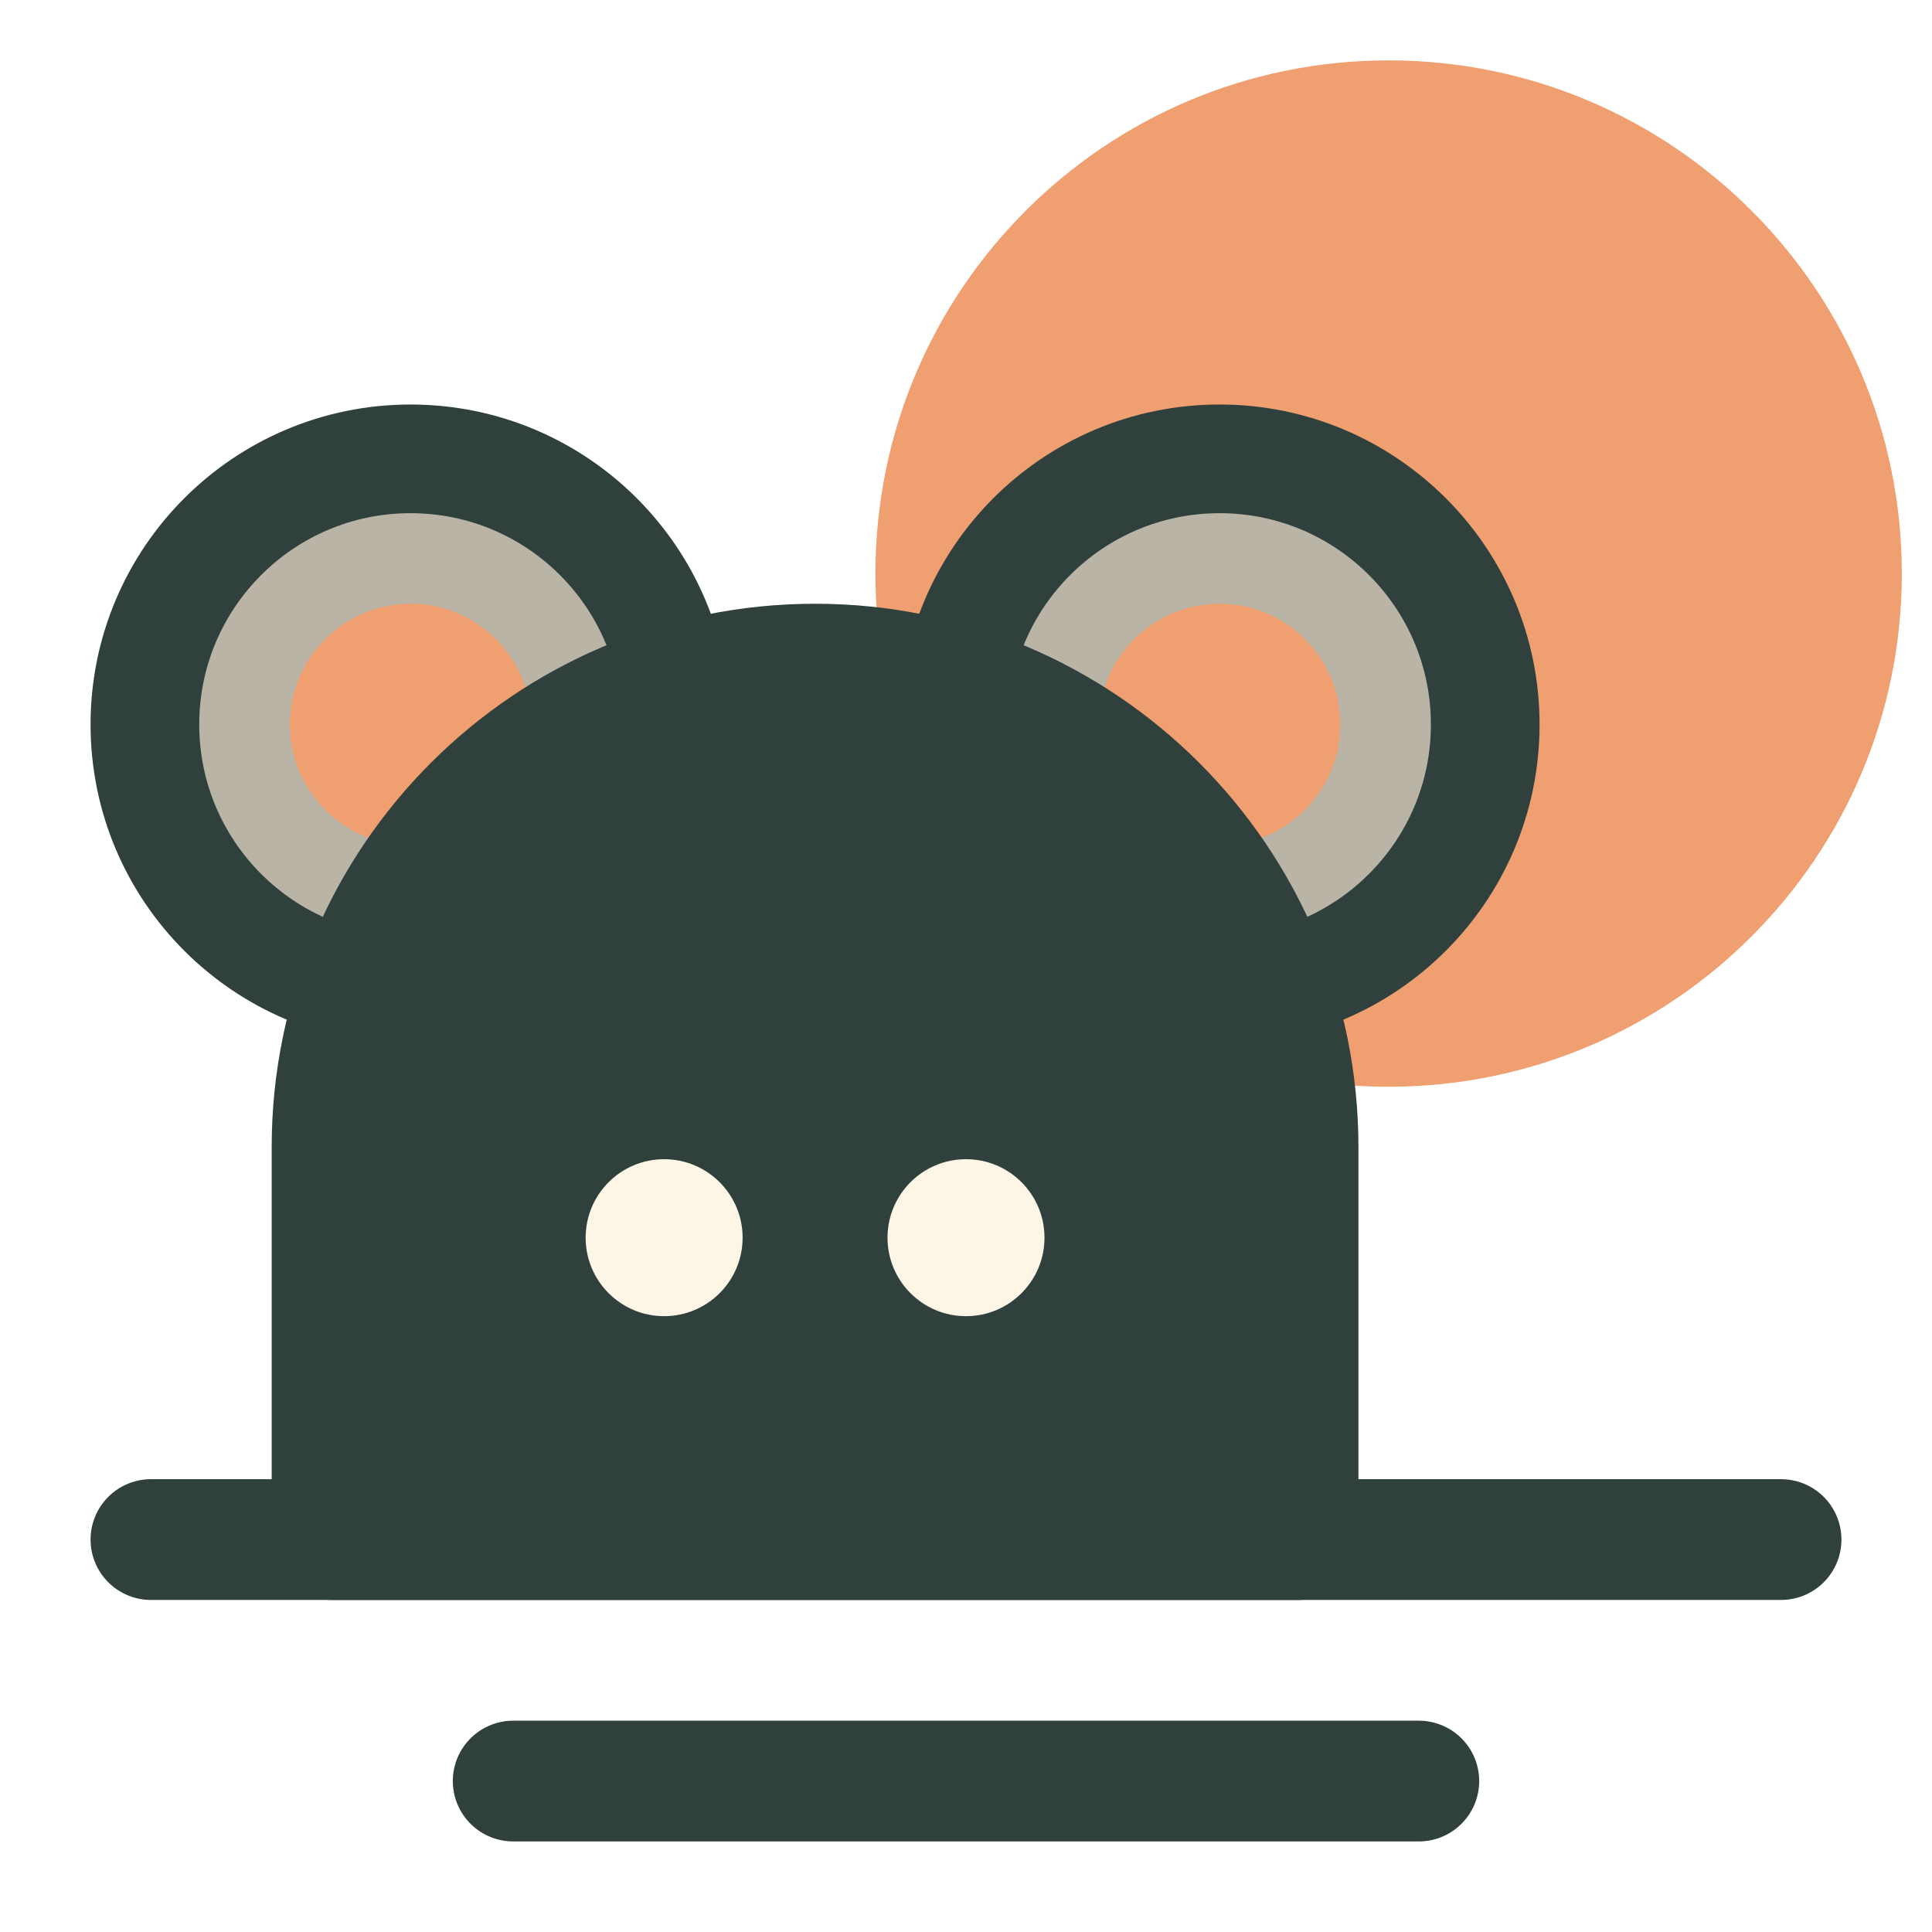
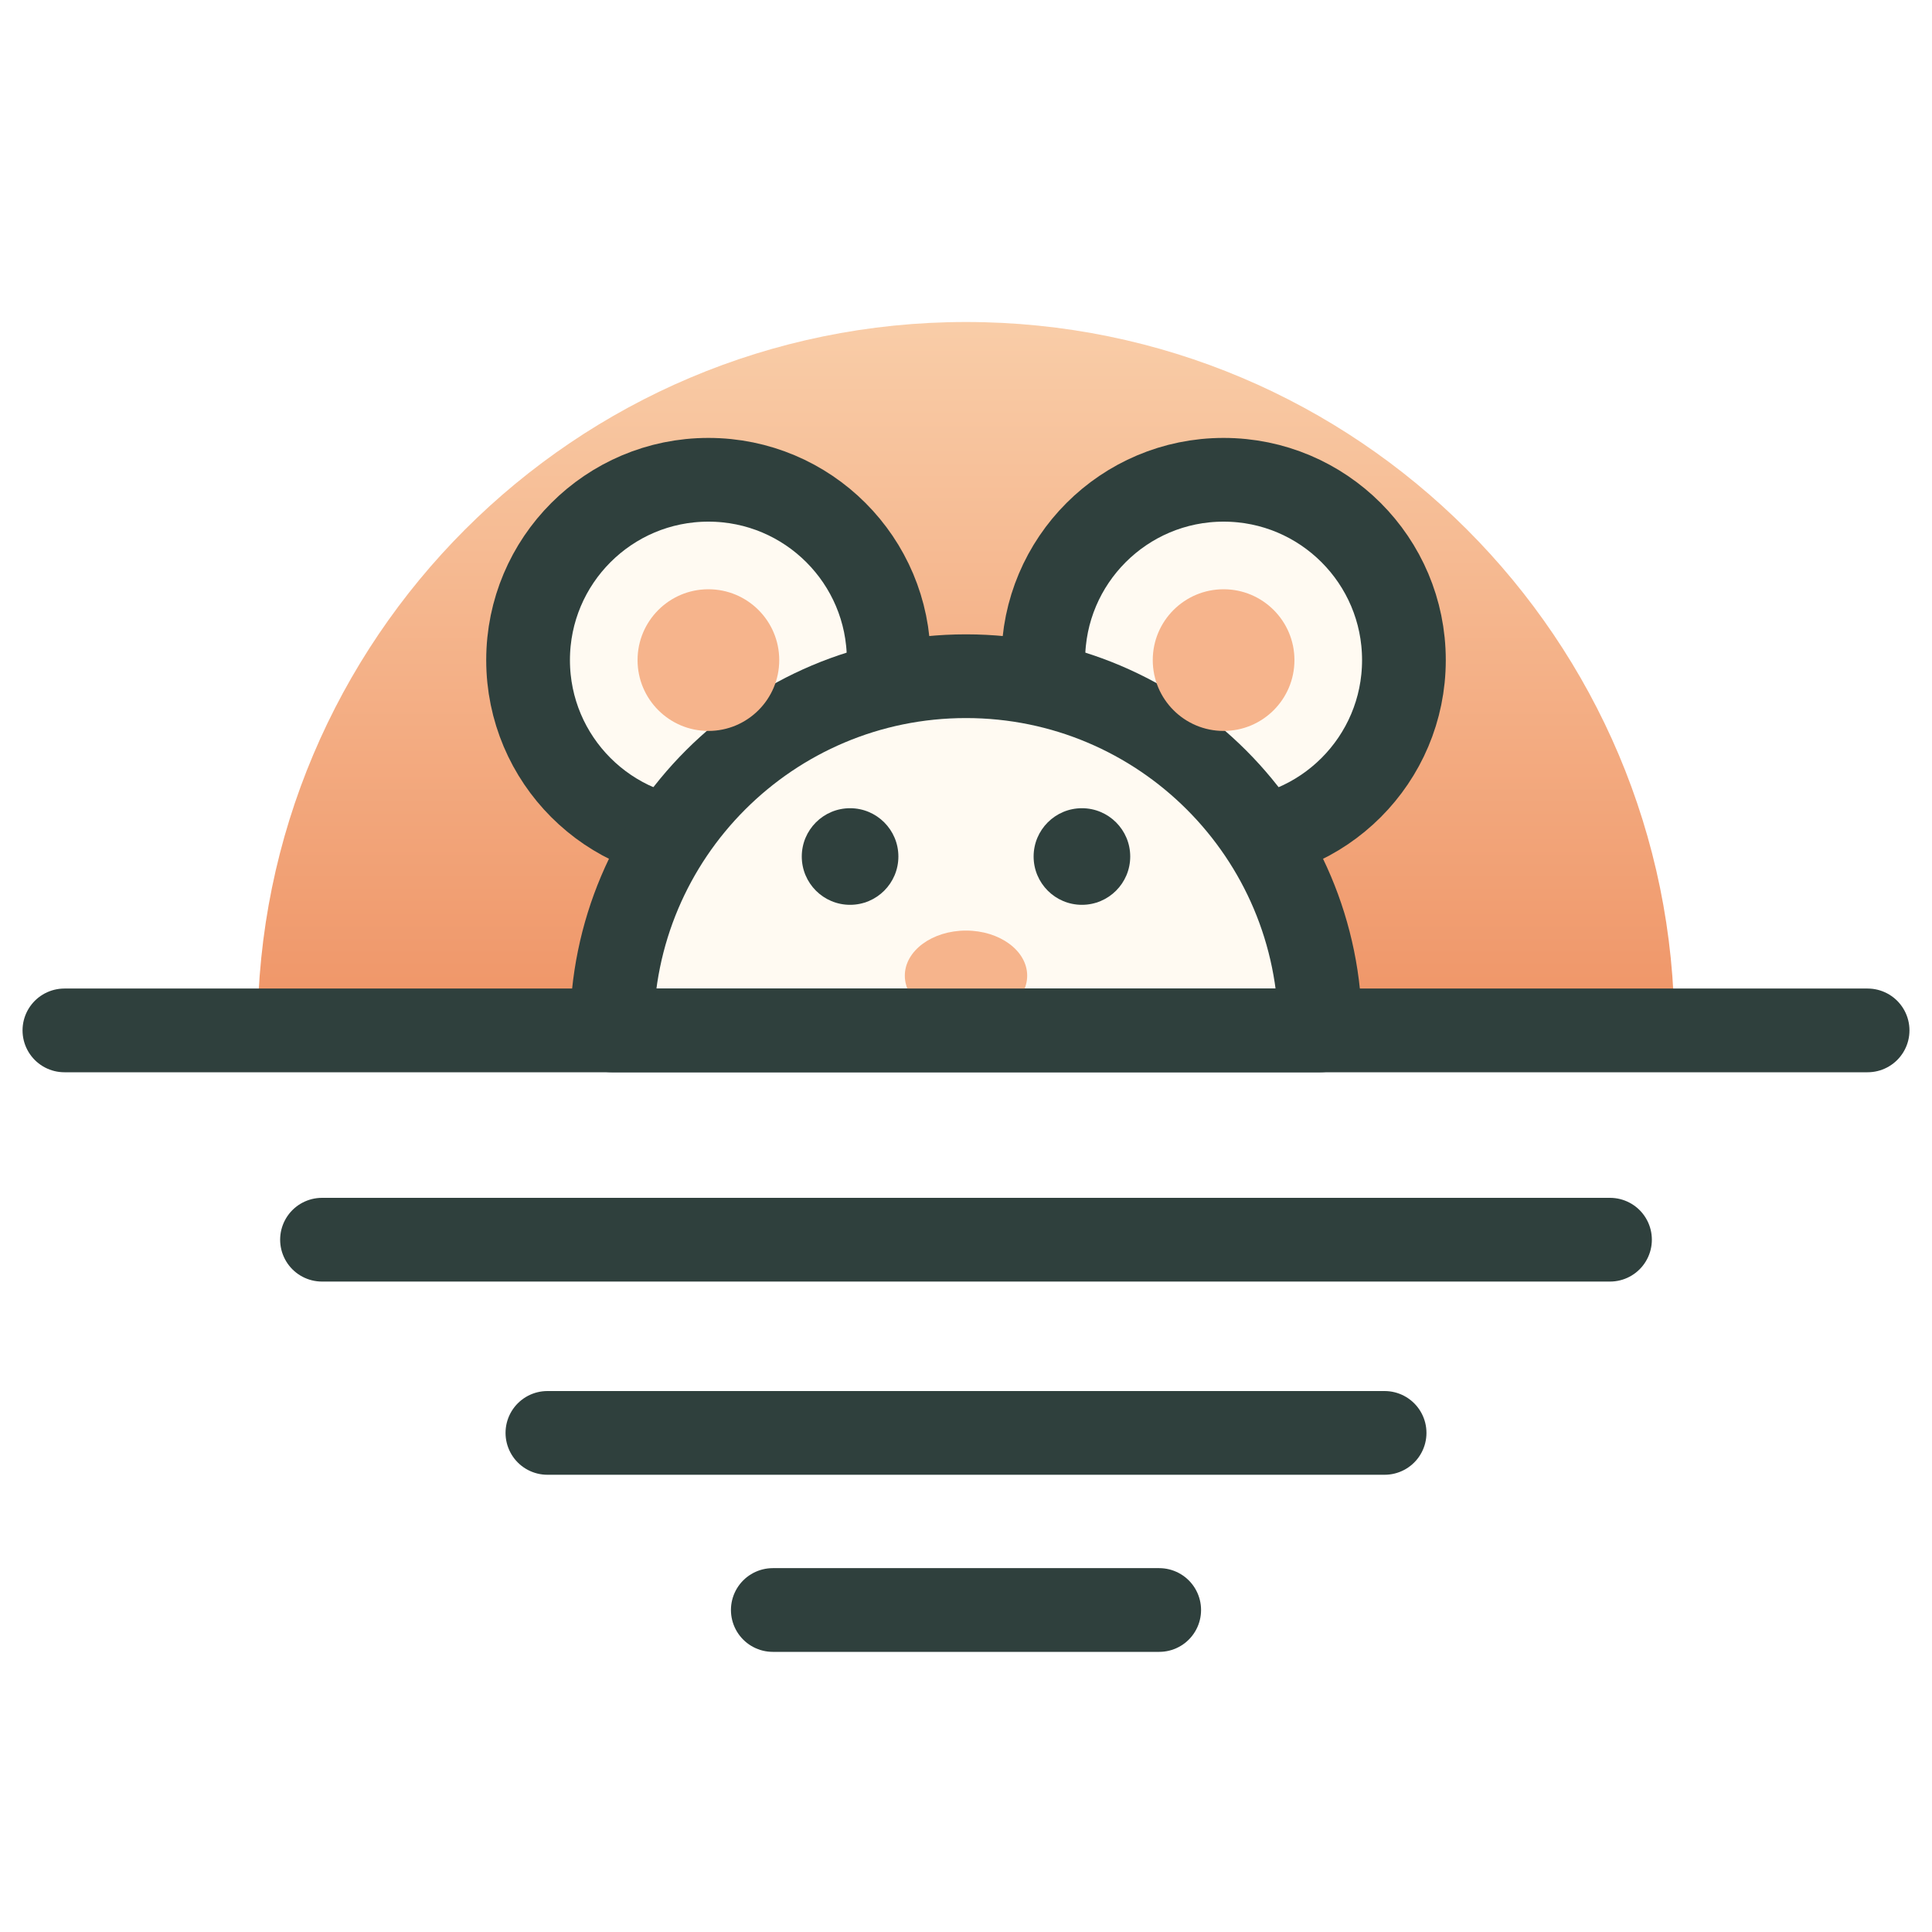
- <svg xmlns="http://www.w3.org/2000/svg" viewBox="0 0 32 32">
-   <circle cx="23" cy="9.5" r="8.5" fill="#ef9f70" />
-   <g stroke="#2f403d" stroke-width="1.8" fill="#b9b4a6">
-     <circle cx="6.8" cy="12" r="4.4" />
-     <circle cx="20.2" cy="12" r="4.4" />
+ <svg xmlns="http://www.w3.org/2000/svg" viewBox="2 10 60 60">
+   <defs>
+     <linearGradient id="s" x1="0" y1="0" x2="0" y2="1">
+       <stop offset="0" stop-color="#f9cda8" />
+       <stop offset="1" stop-color="#ef9466" />
+     </linearGradient>
+   </defs>
+   <path d="M10 42a22 22 0 0 1 44 0z" fill="url(#s)" />
+   <g fill="#fffaf2" stroke="#2f403d" stroke-width="2.6" stroke-linejoin="round">
+     <circle cx="24" cy="30.5" r="5.6" />
+     <circle cx="40" cy="30.5" r="5.6" />
+     <path d="M21 42a11 11 0 0 1 22 0z" />
  </g>
-   <circle cx="6.8" cy="12" r="2" fill="#ef9f70" />
-   <circle cx="20.2" cy="12" r="2" fill="#ef9f70" />
-   <path d="M5.5 25.5V19a8 8 0 0 1 16 0v6.5z" fill="#2f403d" stroke="#2f403d" stroke-width="2" stroke-linejoin="round" />
-   <circle cx="11" cy="20.5" r="1.3" fill="#fdf6e7" />
-   <circle cx="16" cy="20.5" r="1.3" fill="#fdf6e7" />
-   <path d="M2.5 25.5h27M8.5 29.5h15" stroke="#2f403d" stroke-width="2" stroke-linecap="round" />
+   <g fill="#f6b48c">
+     <circle cx="24" cy="30.5" r="2.2" />
+     <circle cx="40" cy="30.5" r="2.2" />
+     <ellipse cx="32" cy="40.3" rx="1.9" ry="1.4" />
+   </g>
+   <g fill="#2f403d">
+     <circle cx="28.4" cy="36.6" r="1.5" />
+     <circle cx="35.6" cy="36.6" r="1.5" />
+   </g>
+   <path d="M4 42h56M12 48.5h40M19 54.5h26M26 60h12" stroke="#2f403d" stroke-width="2.6" stroke-linecap="round" />
</svg>
